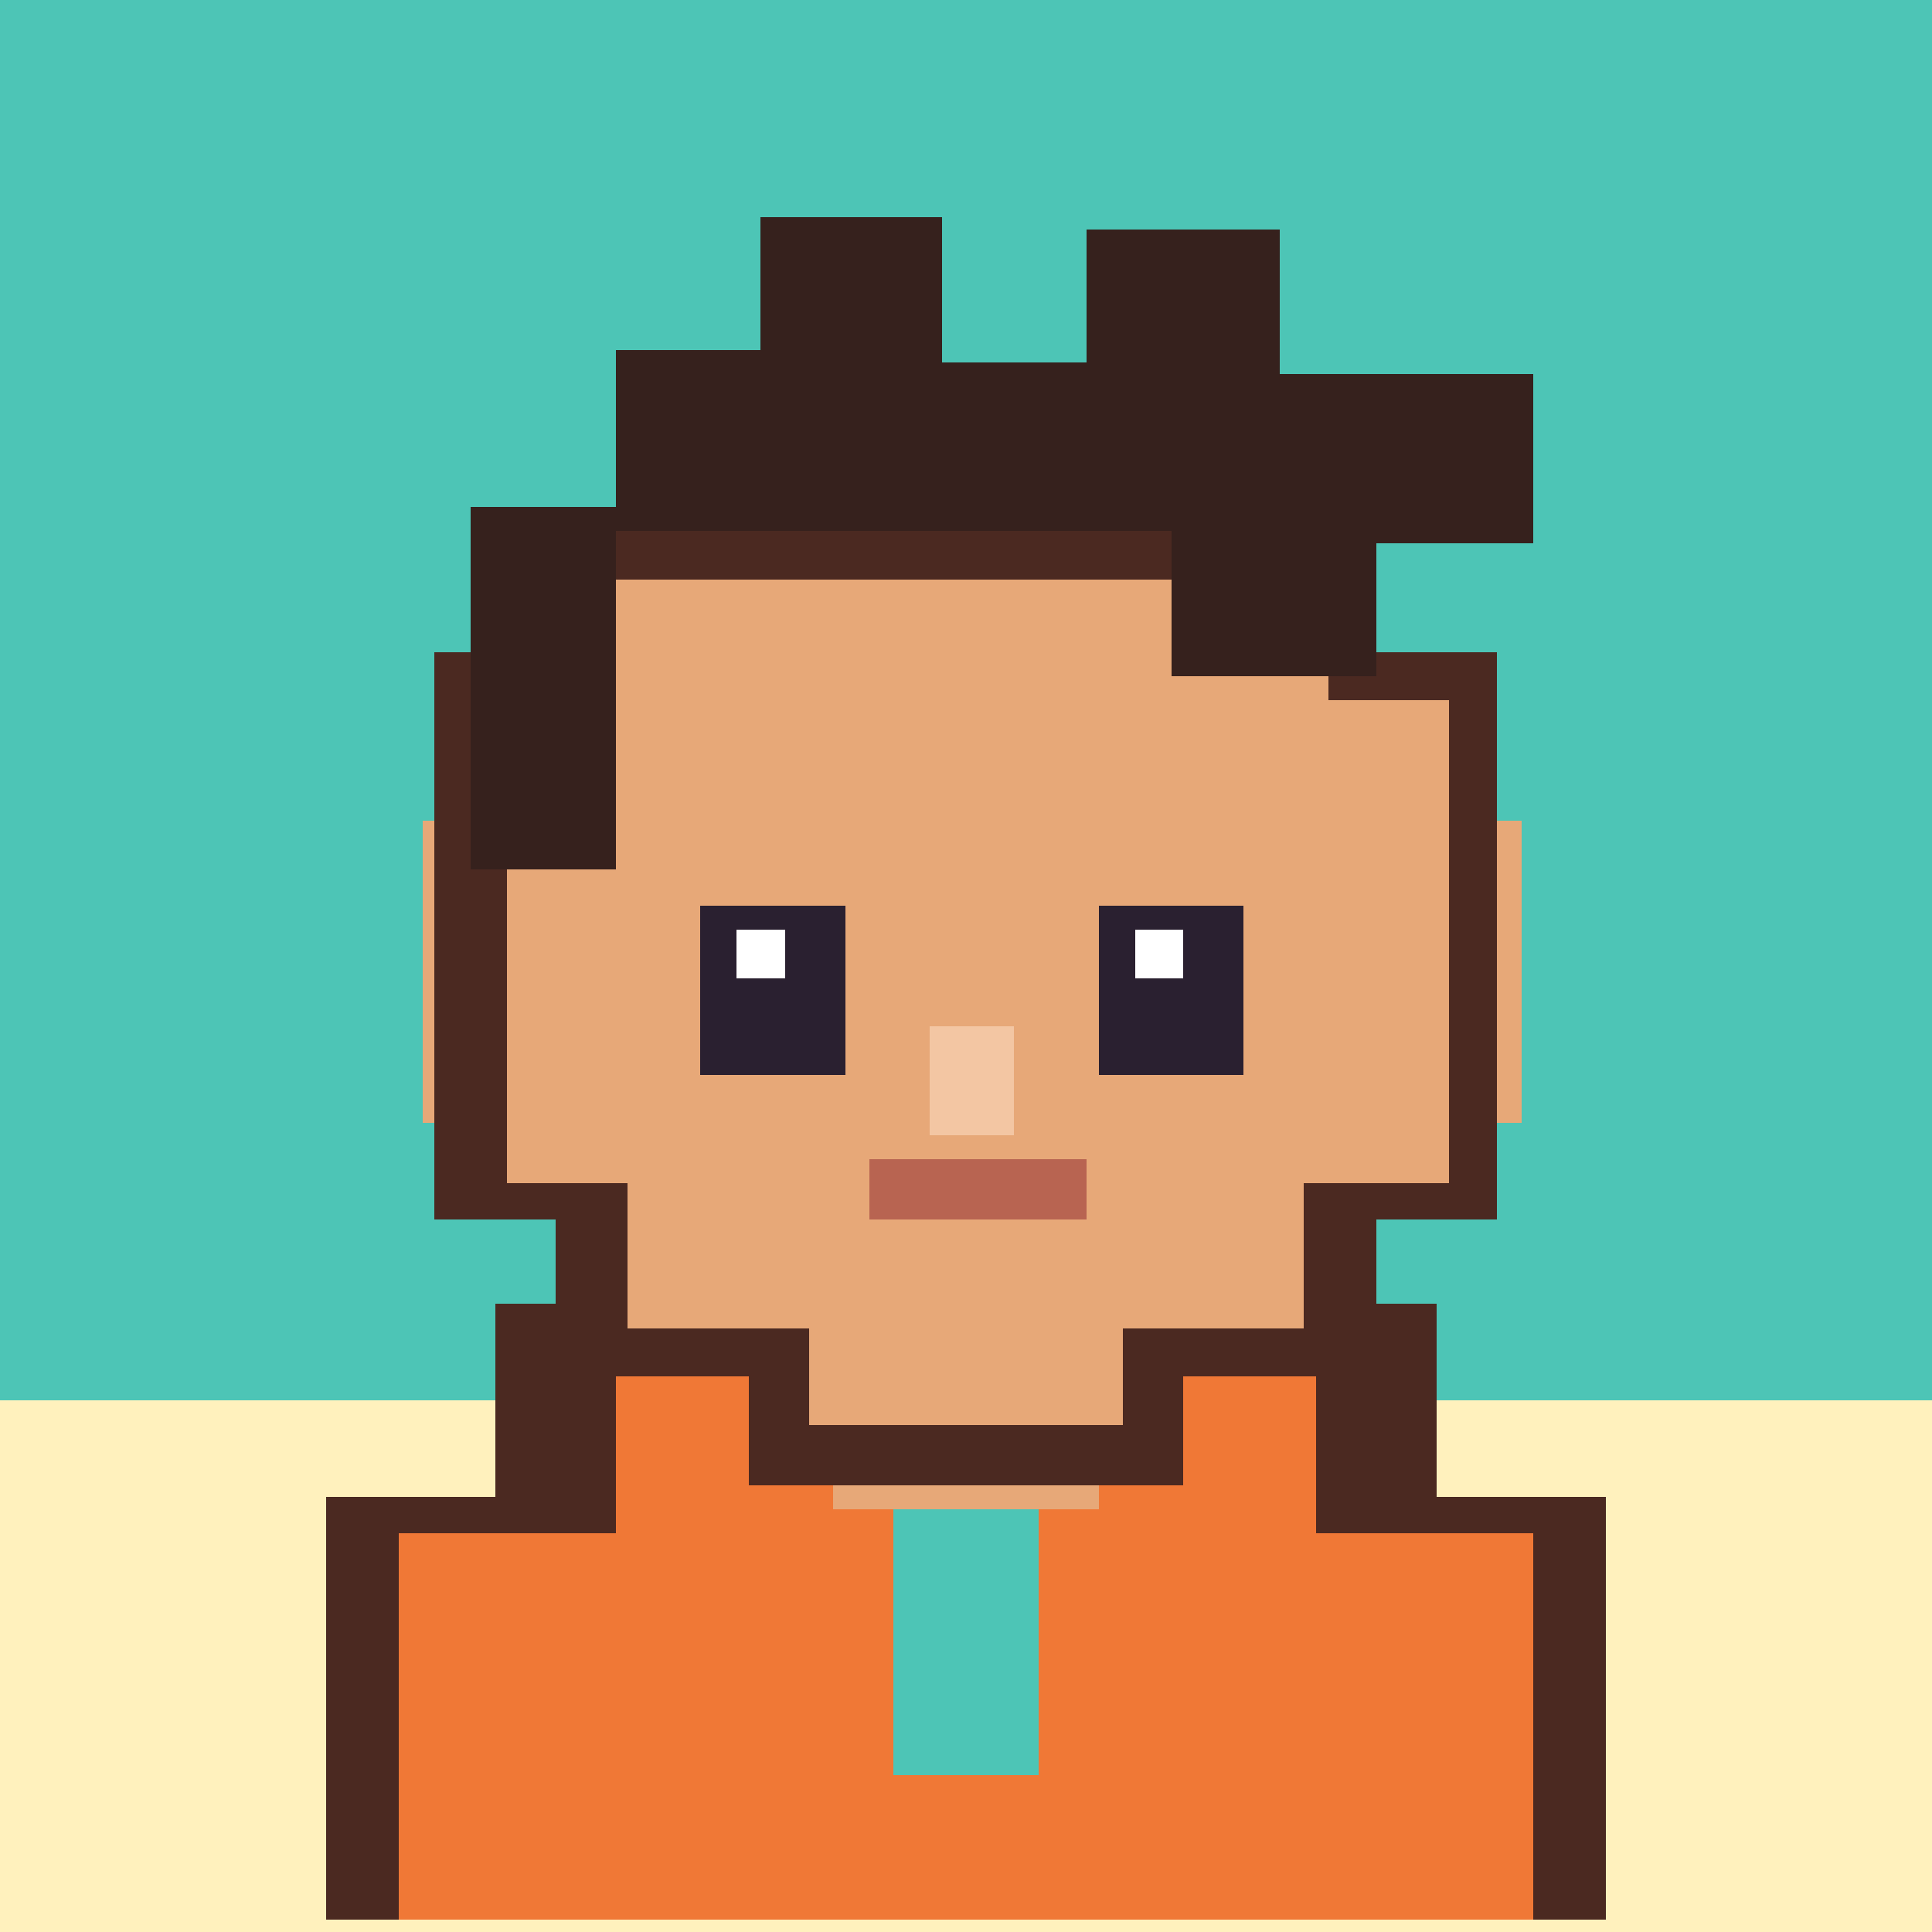
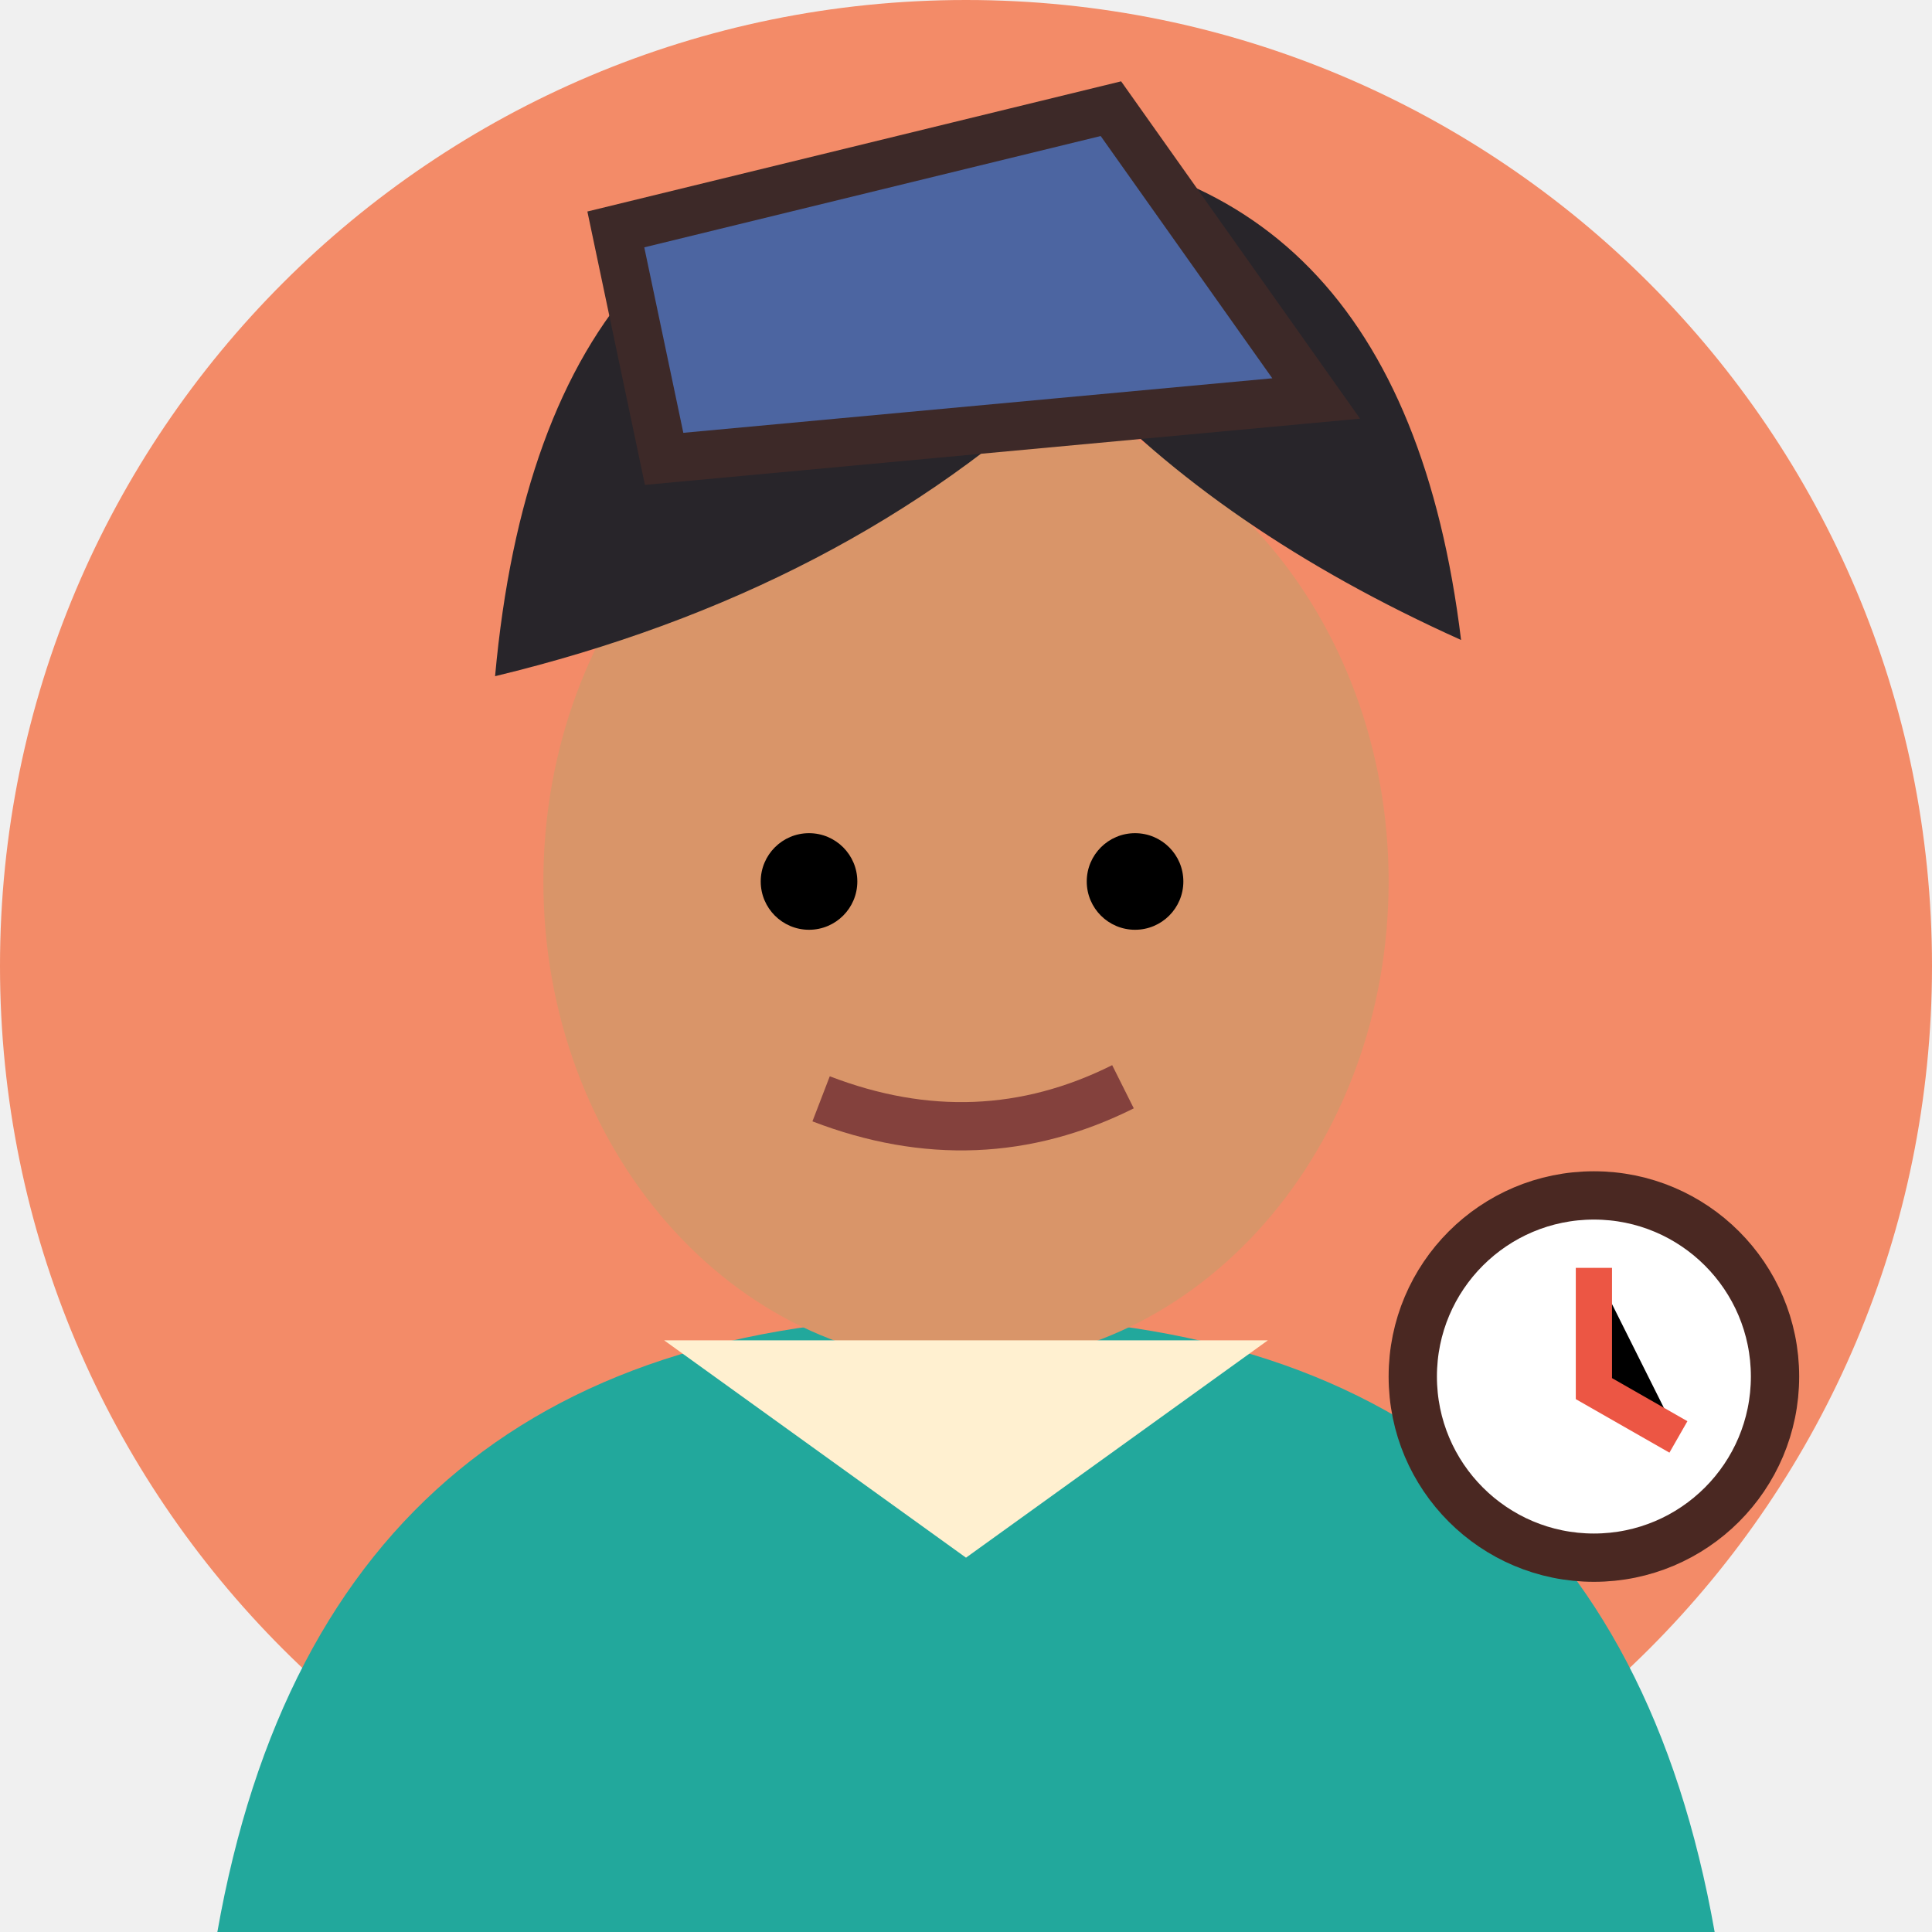
- <svg xmlns="http://www.w3.org/2000/svg" viewBox="0 0 160 160" shape-rendering="crispEdges">
-   <path fill="#4dc5b6" d="M0 0h160v160H0z" />
-   <path fill="#fff1bd" d="M0 116h160v44H0z" />
-   <path fill="#4b2921" d="M27 159v-35h14v-16h78v16h14v35z" />
-   <path fill="#f07836" d="M33 159v-32h18v-14h58v14h18v32z" />
-   <path fill="#4dc5b6" d="M74 113h12v34H74z" />
-   <path fill="#e7a878" d="M69 103h22v22H69zM35 68h17v25H35zm73 0h18v25h-18z" />
-   <path fill="#4b2921" d="M46 43h68v11h10v47h-10v13H98v9H62v-9H46v-13H36V54h10z" />
-   <path fill="#e7a878" d="M50 48h60v10h10v40h-12v12H93v8H67v-8H52V98H42V58h8z" />
-   <path fill="#36211d" d="M39 72V42h12V29h12V18h15v12h12V19h16v12h21v14h-13v11H97V44H51v28z" />
-   <path fill="#2a2030" d="M58 75h12v14H58zm33 0h12v14H91z" />
-   <path fill="#fff" d="M61 77h4v4h-4zm33 0h4v4h-4z" />
-   <path fill="#b86451" d="M72 96h18v5H72z" />
-   <path fill="#f3c6a3" d="M77 85h7v9h-7z" />
+ <svg xmlns="http://www.w3.org/2000/svg" viewBox="0 0 160 160">
+   <circle cx="80" cy="80" r="80" fill="#f38b68" />
+   <path d="M18 160q9-51 62-51t62 51" fill="#22a89c" />
+   <ellipse cx="80" cy="73" rx="35" ry="40" fill="#d99569" />
+   <path d="M41 56q4-44 40-44 35 0 40 41-20-9-32-22-19 18-48 25z" fill="#28252a" />
+   <path d="M51 19l41-10 17 24-54 5z" fill="#4c65a1" stroke="#3d2928" stroke-width="4" />
+   <circle cx="67" cy="73" r="4" />
+   <circle cx="94" cy="73" r="4" />
+   <path d="M68 91q13 5 25-1" fill="none" stroke="#84413d" stroke-width="4" />
+   <path d="M55 111l25 18 25-18" fill="#fff0d0" />
+   <circle cx="132" cy="114" r="15" fill="#fff" stroke="#4a2822" stroke-width="4" />
+   <path d="M132 105v10l7 4" stroke="#ec5644" stroke-width="3" />
</svg>
